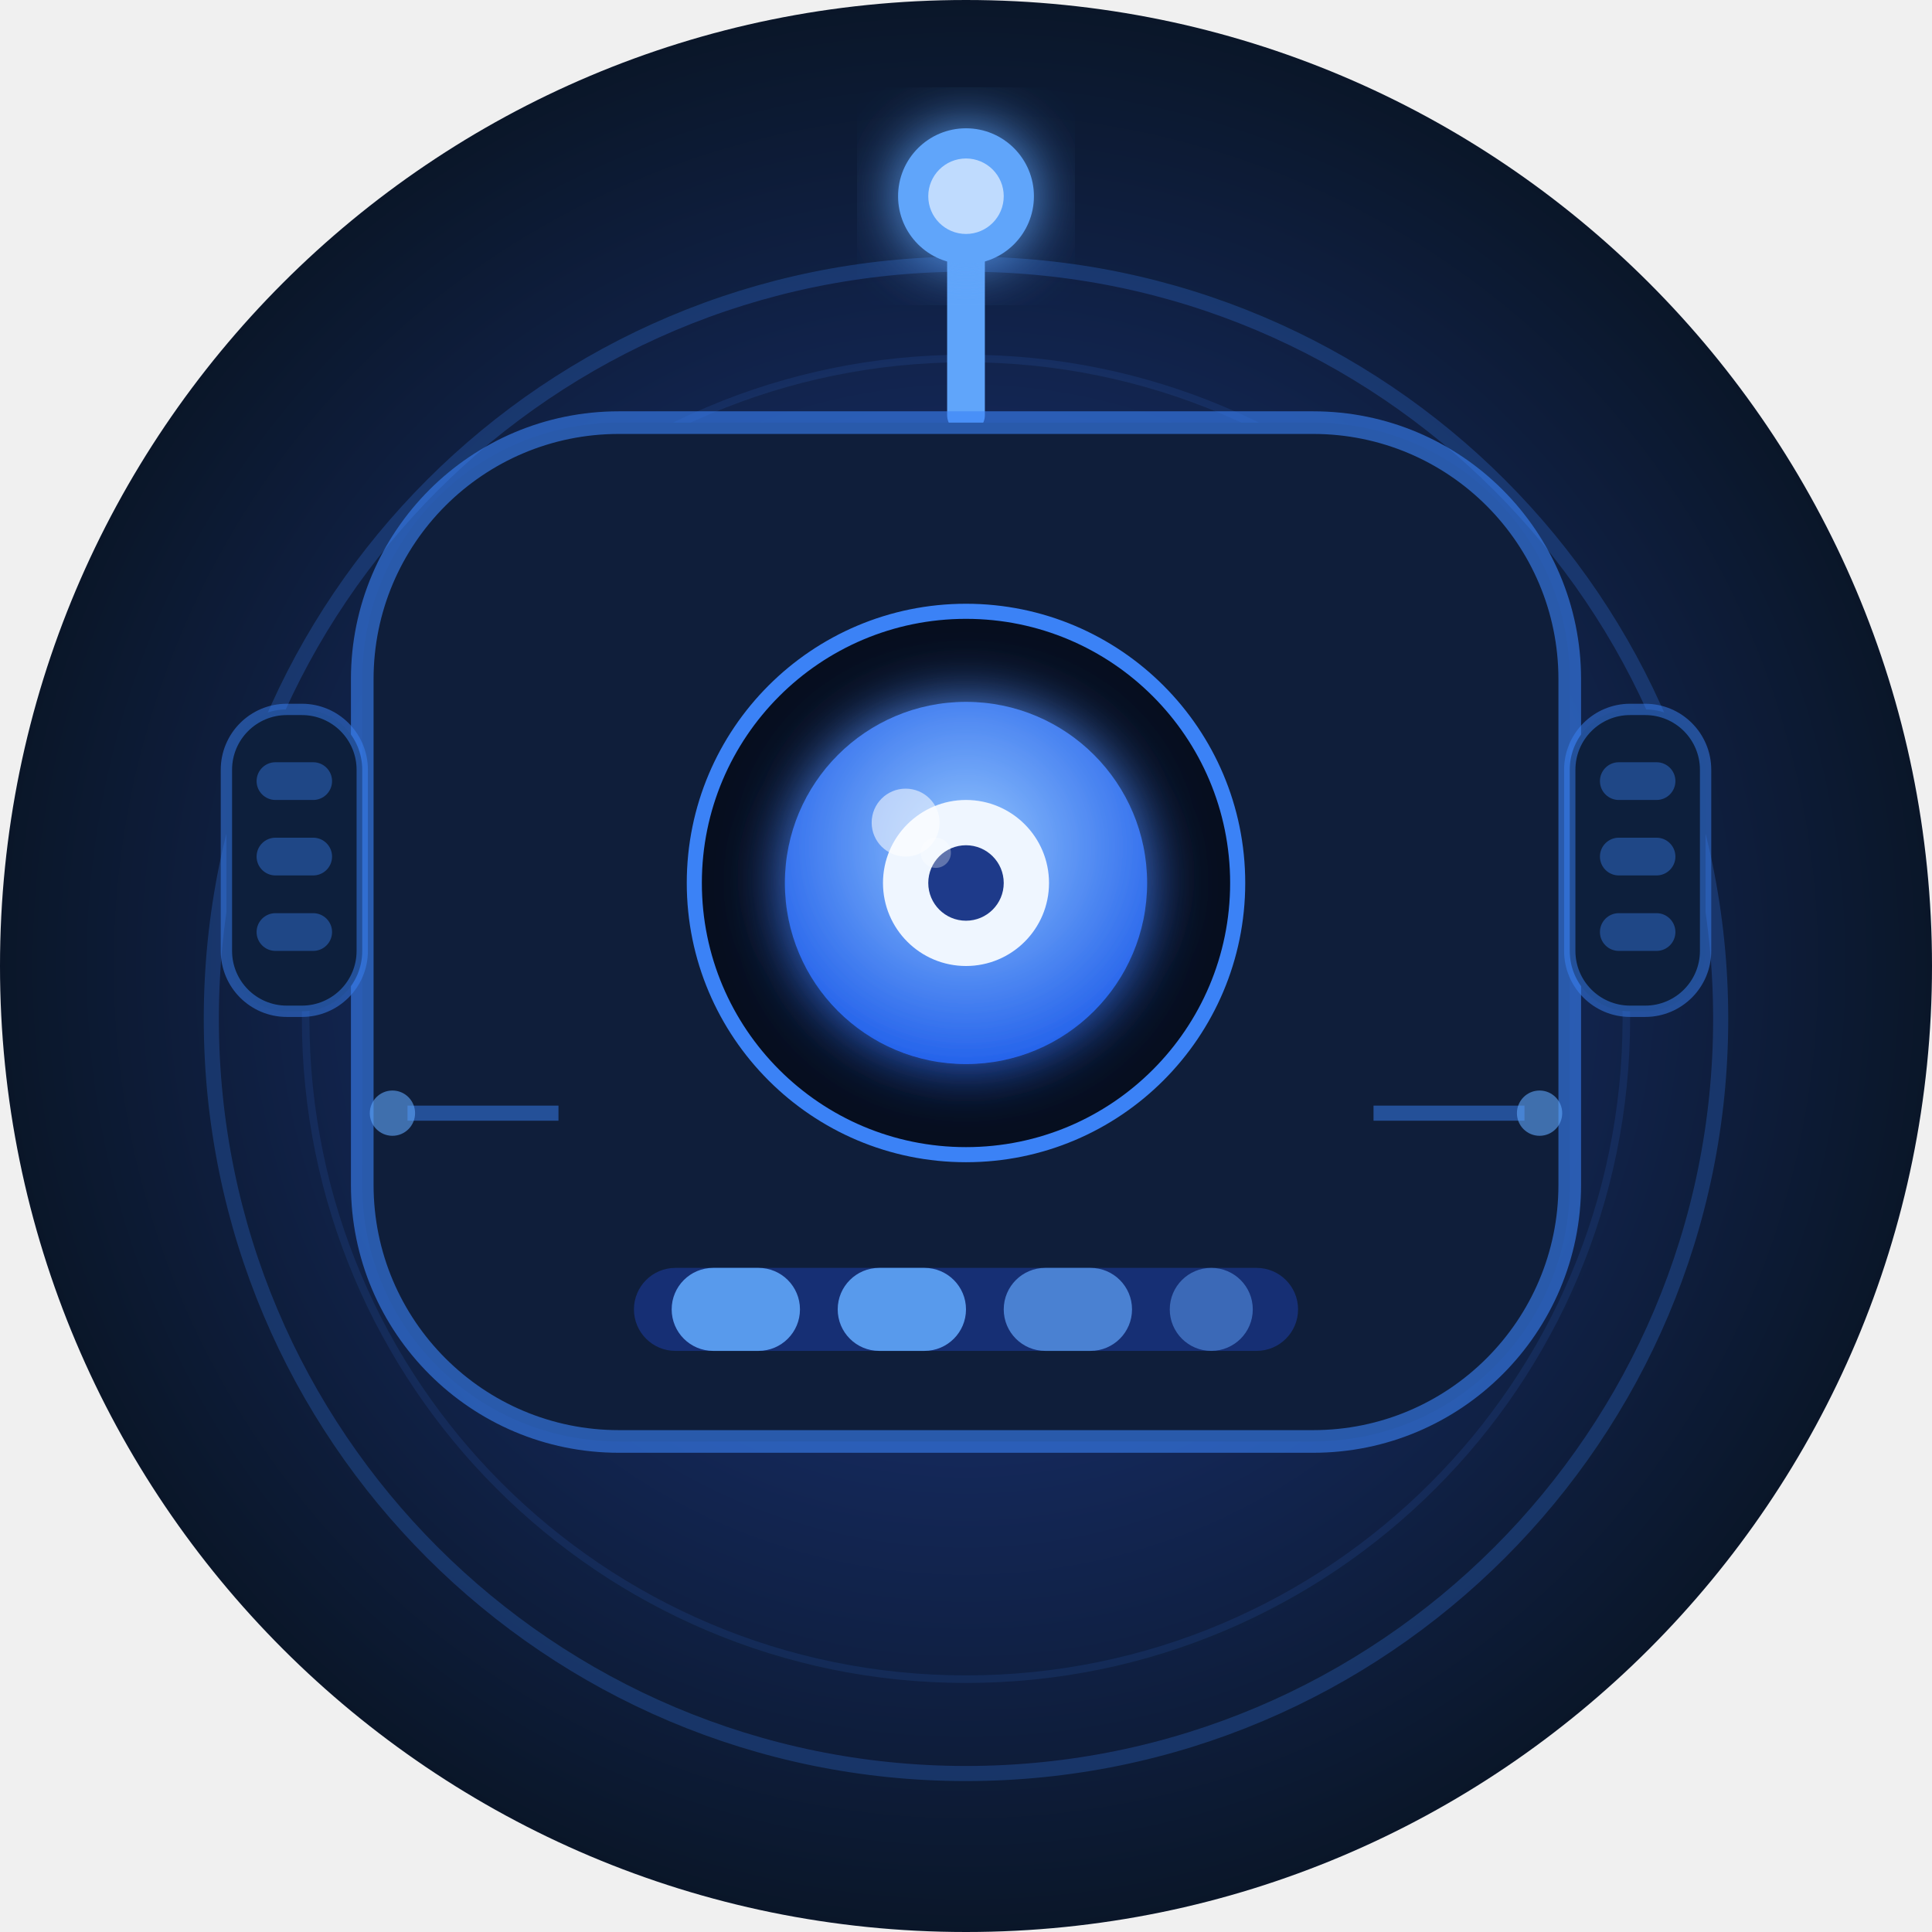
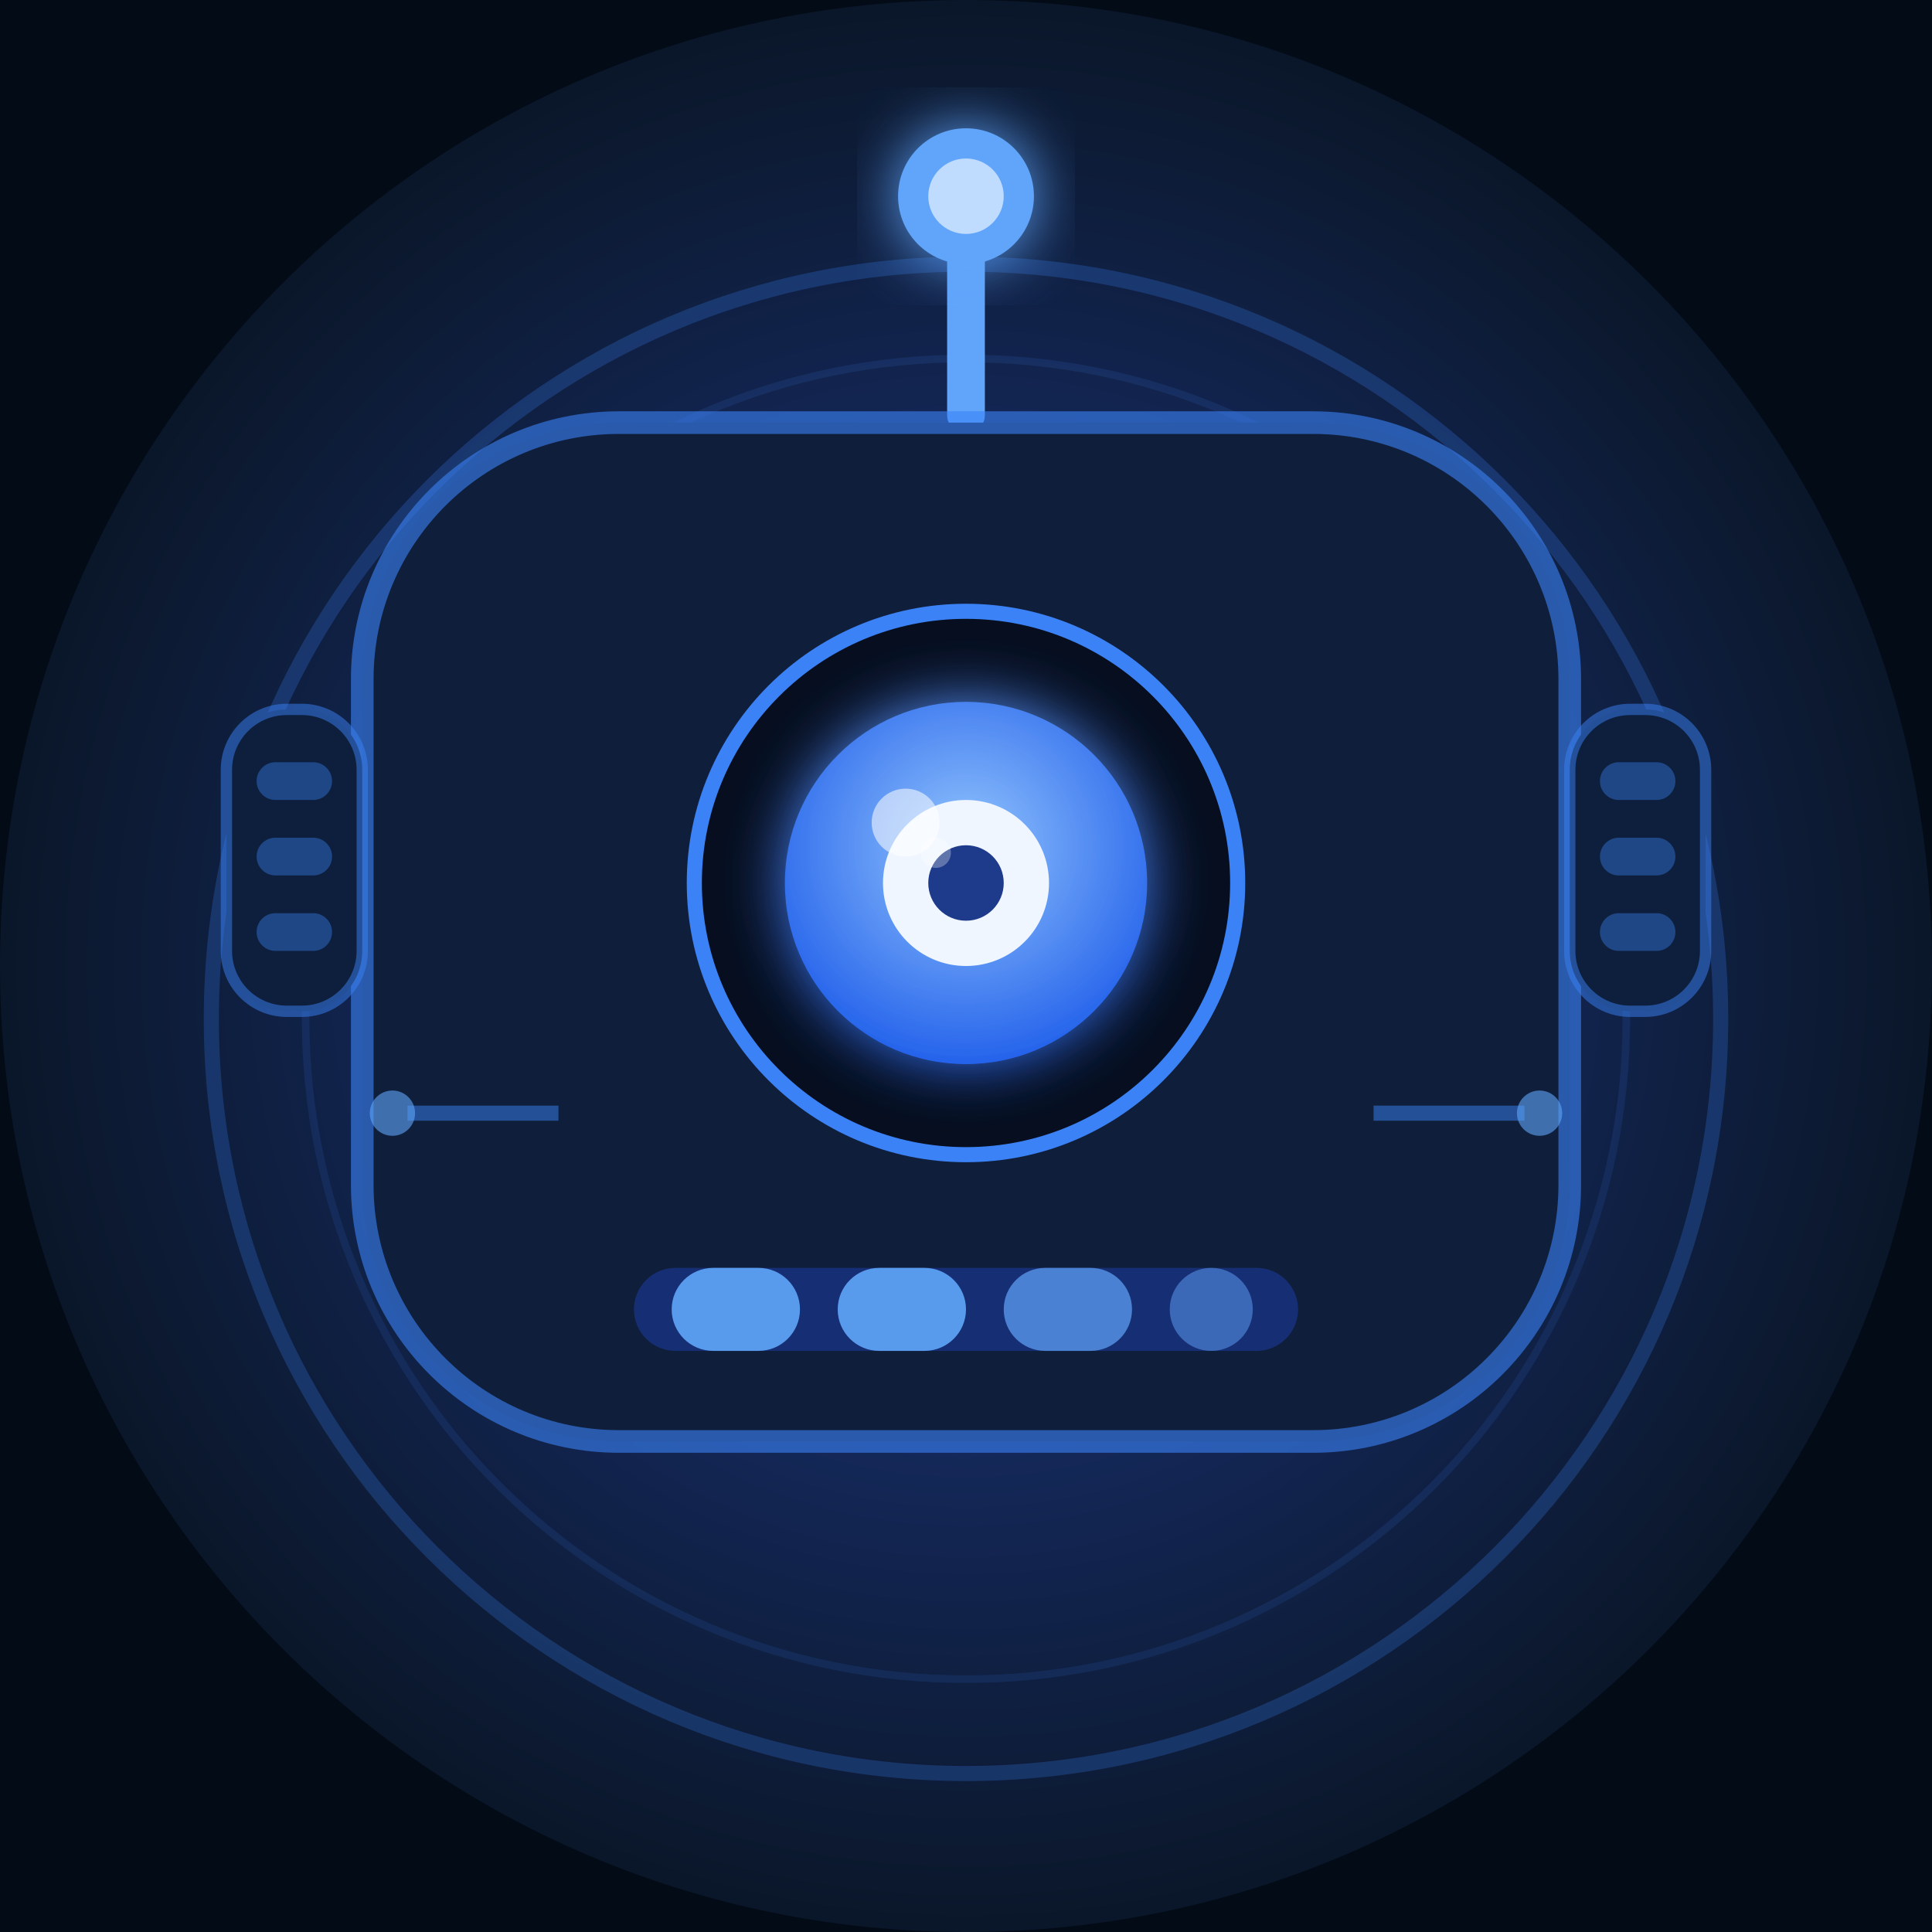
<svg xmlns="http://www.w3.org/2000/svg" width="512" height="512" viewBox="0 0 512 512" fill="none">
  <defs>
    <radialGradient id="bg" cx="50%" cy="50%" r="50%">
      <stop offset="0%" stop-color="#1e3a8a" />
      <stop offset="100%" stop-color="#0a1628" />
    </radialGradient>
    <radialGradient id="eyeGrad" cx="50%" cy="40%" r="60%">
      <stop offset="0%" stop-color="#93c5fd" />
      <stop offset="100%" stop-color="#2563eb" />
    </radialGradient>
    <filter id="glow" x="-30%" y="-30%" width="160%" height="160%">
      <feGaussianBlur stdDeviation="8" result="blur" />
      <feMerge>
        <feMergeNode in="blur" />
        <feMergeNode in="SourceGraphic" />
      </feMerge>
    </filter>
    <filter id="softglow" x="-20%" y="-20%" width="140%" height="140%">
      <feGaussianBlur stdDeviation="12" result="blur" />
      <feMerge>
        <feMergeNode in="blur" />
        <feMergeNode in="SourceGraphic" />
      </feMerge>
    </filter>
  </defs>
+   <rect width="512" height="512" fill="#020B16" />
  <circle cx="256" cy="256" r="256" fill="url(#bg)" />
  <circle cx="256" cy="270" r="200" stroke="#3b82f6" stroke-width="4" stroke-opacity="0.25" fill="none" />
  <circle cx="256" cy="270" r="175" stroke="#3b82f6" stroke-width="2" stroke-opacity="0.12" fill="none" />
  <line x1="256" y1="68" x2="256" y2="110" stroke="#60a5fa" stroke-width="10" stroke-linecap="round" />
  <circle cx="256" cy="52" r="18" fill="#60a5fa" filter="url(#glow)" />
  <circle cx="256" cy="52" r="10" fill="#bfdbfe" />
  <rect x="96" y="112" width="320" height="270" rx="68" ry="68" fill="#0f1e3a" stroke="#3b82f6" stroke-width="6" stroke-opacity="0.6" />
  <circle cx="256" cy="234" r="72" fill="#060e1f" stroke="#3b82f6" stroke-width="4" />
  <circle cx="256" cy="234" r="48" fill="url(#eyeGrad)" filter="url(#glow)" />
  <circle cx="256" cy="234" r="22" fill="#eff6ff" />
  <circle cx="256" cy="234" r="10" fill="#1e3a8a" />
  <circle cx="240" cy="218" r="9" fill="white" fill-opacity="0.55" />
  <circle cx="248" cy="226" r="4" fill="white" fill-opacity="0.3" />
  <rect x="168" y="336" width="176" height="22" rx="11" fill="#1e40af" fill-opacity="0.5" />
  <rect x="178" y="336" width="34" height="22" rx="11" fill="#60a5fa" fill-opacity="0.9" />
  <rect x="222" y="336" width="34" height="22" rx="11" fill="#60a5fa" fill-opacity="0.9" />
  <rect x="266" y="336" width="34" height="22" rx="11" fill="#60a5fa" fill-opacity="0.7" />
  <rect x="310" y="336" width="22" height="22" rx="11" fill="#60a5fa" fill-opacity="0.5" />
  <rect x="60" y="188" width="36" height="80" rx="16" fill="#0d1f3c" stroke="#3b82f6" stroke-width="3" stroke-opacity="0.5" />
  <rect x="68" y="202" width="20" height="10" rx="5" fill="#3b82f6" fill-opacity="0.4" />
  <rect x="68" y="222" width="20" height="10" rx="5" fill="#3b82f6" fill-opacity="0.4" />
  <rect x="68" y="242" width="20" height="10" rx="5" fill="#3b82f6" fill-opacity="0.4" />
  <rect x="416" y="188" width="36" height="80" rx="16" fill="#0d1f3c" stroke="#3b82f6" stroke-width="3" stroke-opacity="0.5" />
  <rect x="424" y="202" width="20" height="10" rx="5" fill="#3b82f6" fill-opacity="0.4" />
  <rect x="424" y="222" width="20" height="10" rx="5" fill="#3b82f6" fill-opacity="0.4" />
  <rect x="424" y="242" width="20" height="10" rx="5" fill="#3b82f6" fill-opacity="0.4" />
  <line x1="108" y1="295" x2="148" y2="295" stroke="#3b82f6" stroke-width="4" stroke-opacity="0.5" />
  <circle cx="104" cy="295" r="6" fill="#60a5fa" fill-opacity="0.6" />
  <line x1="364" y1="295" x2="404" y2="295" stroke="#3b82f6" stroke-width="4" stroke-opacity="0.5" />
  <circle cx="408" cy="295" r="6" fill="#60a5fa" fill-opacity="0.6" />
</svg>
